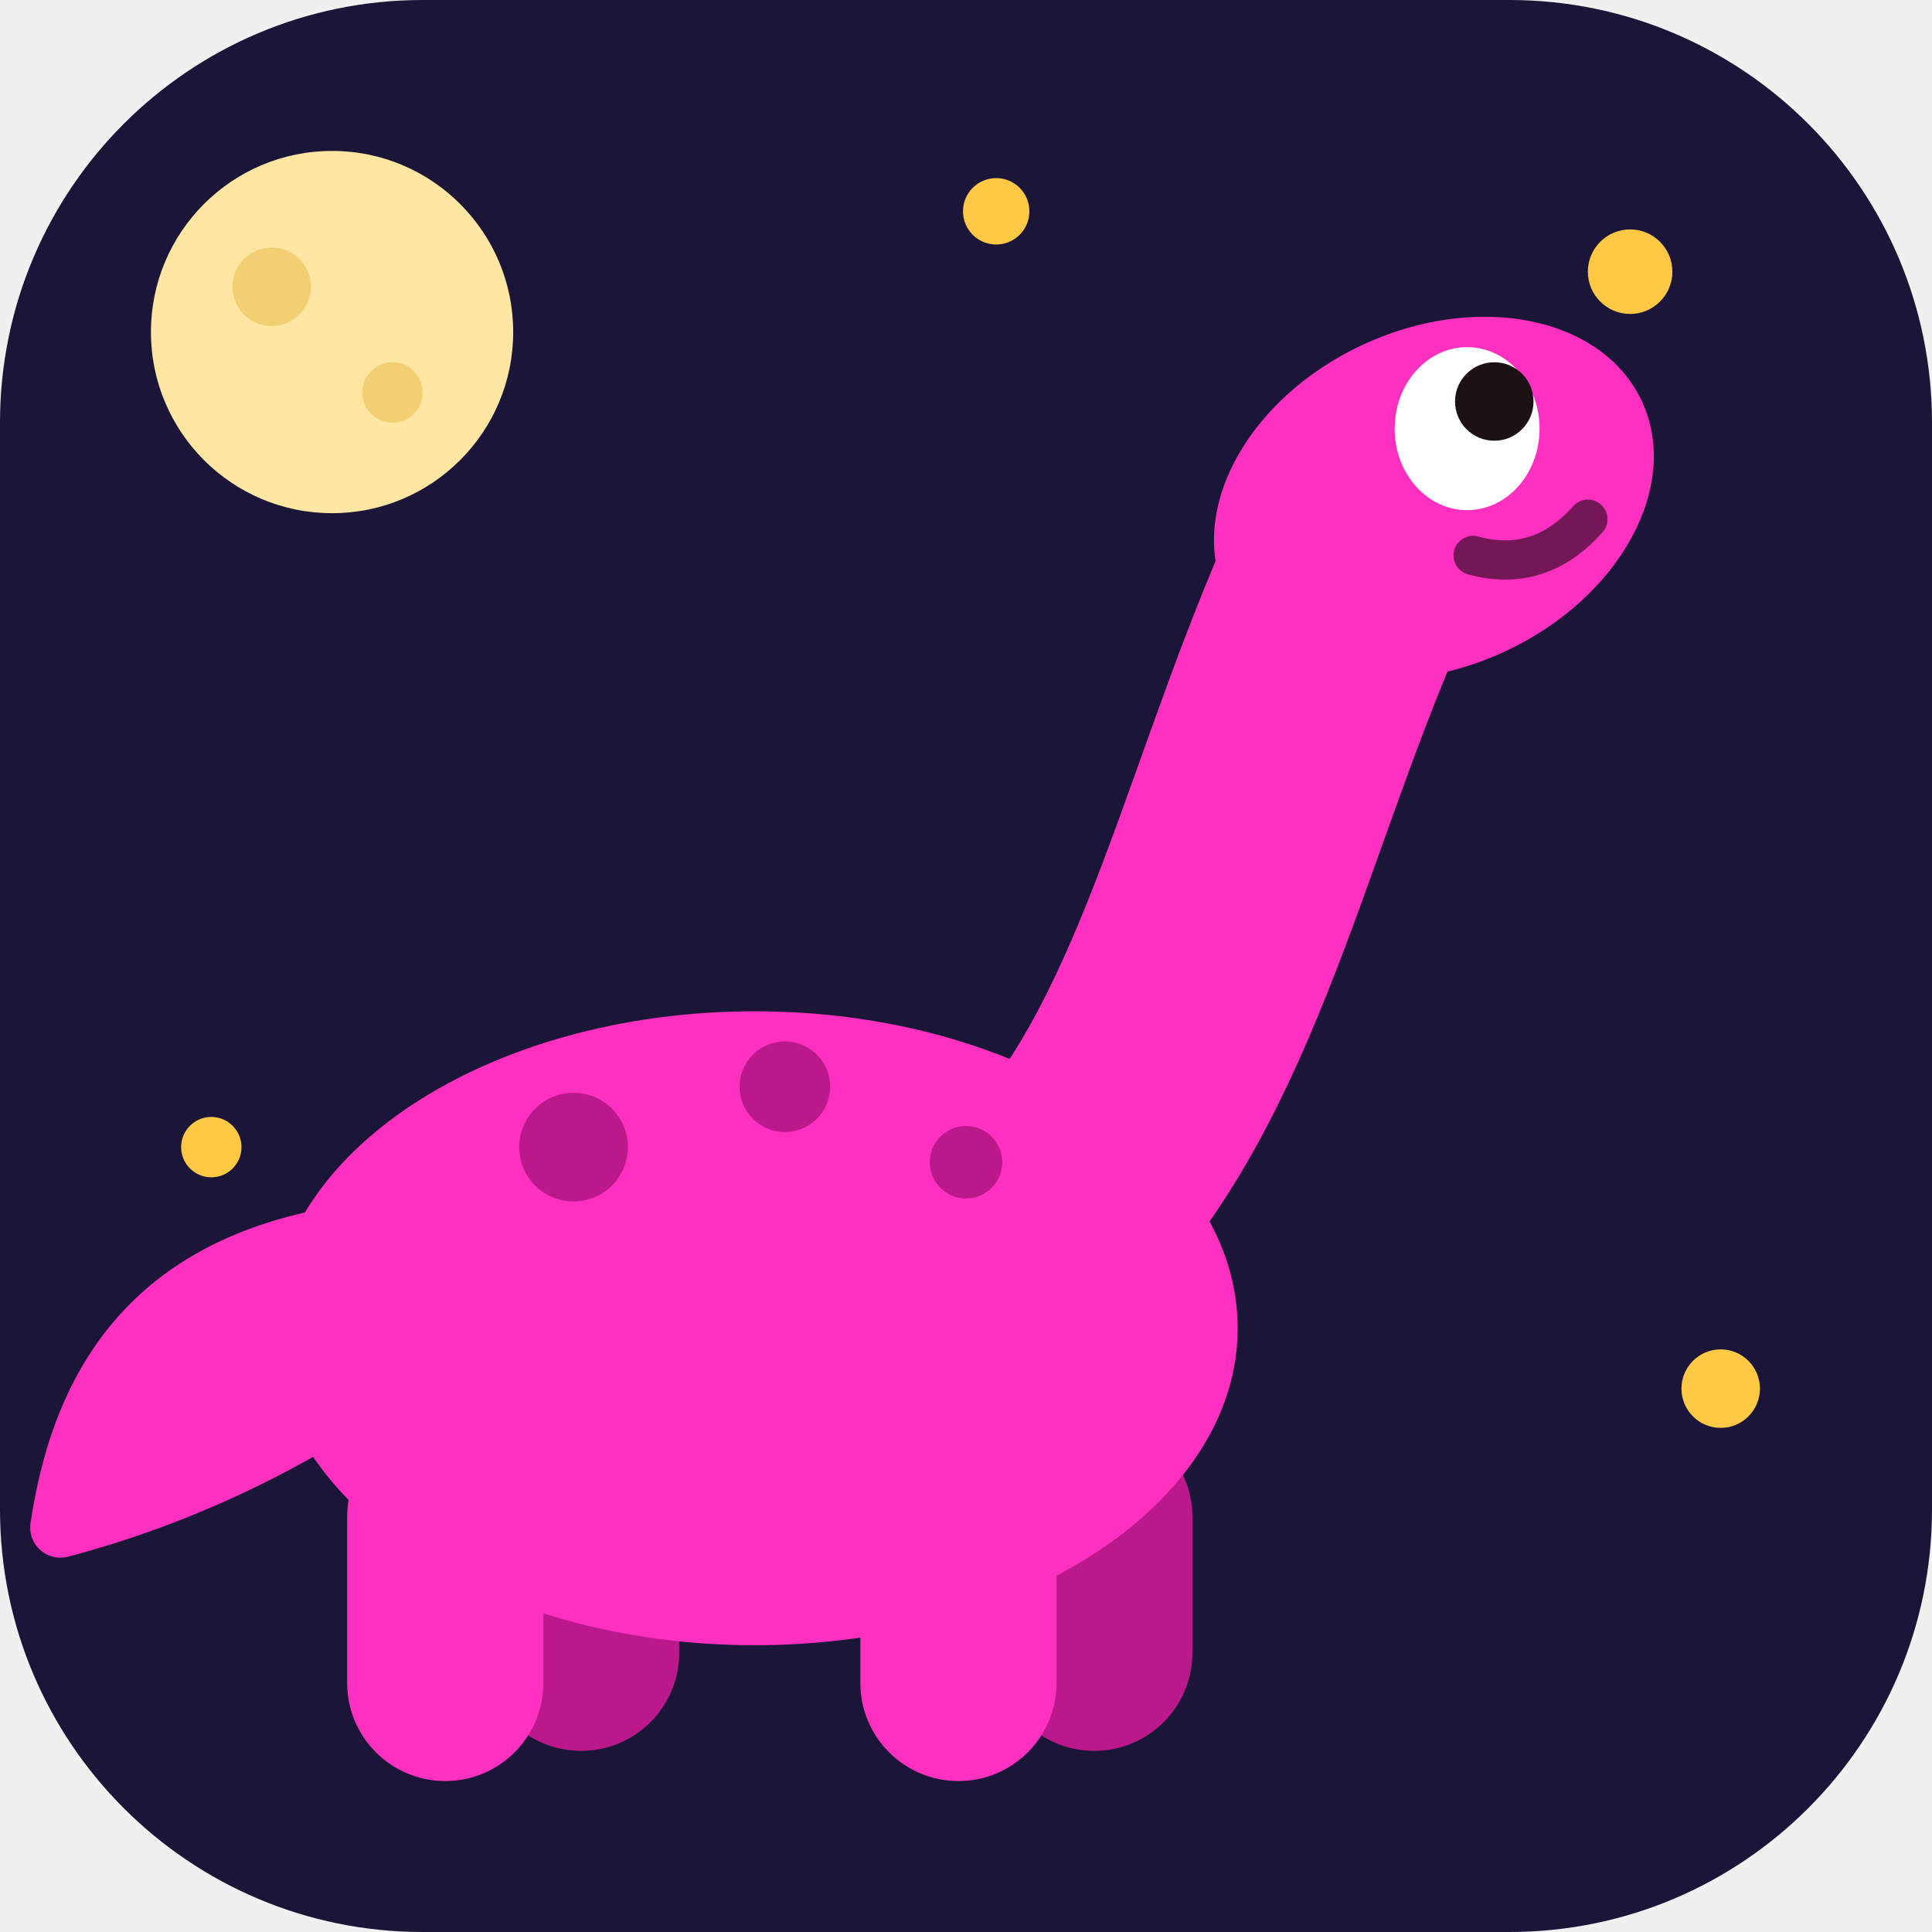
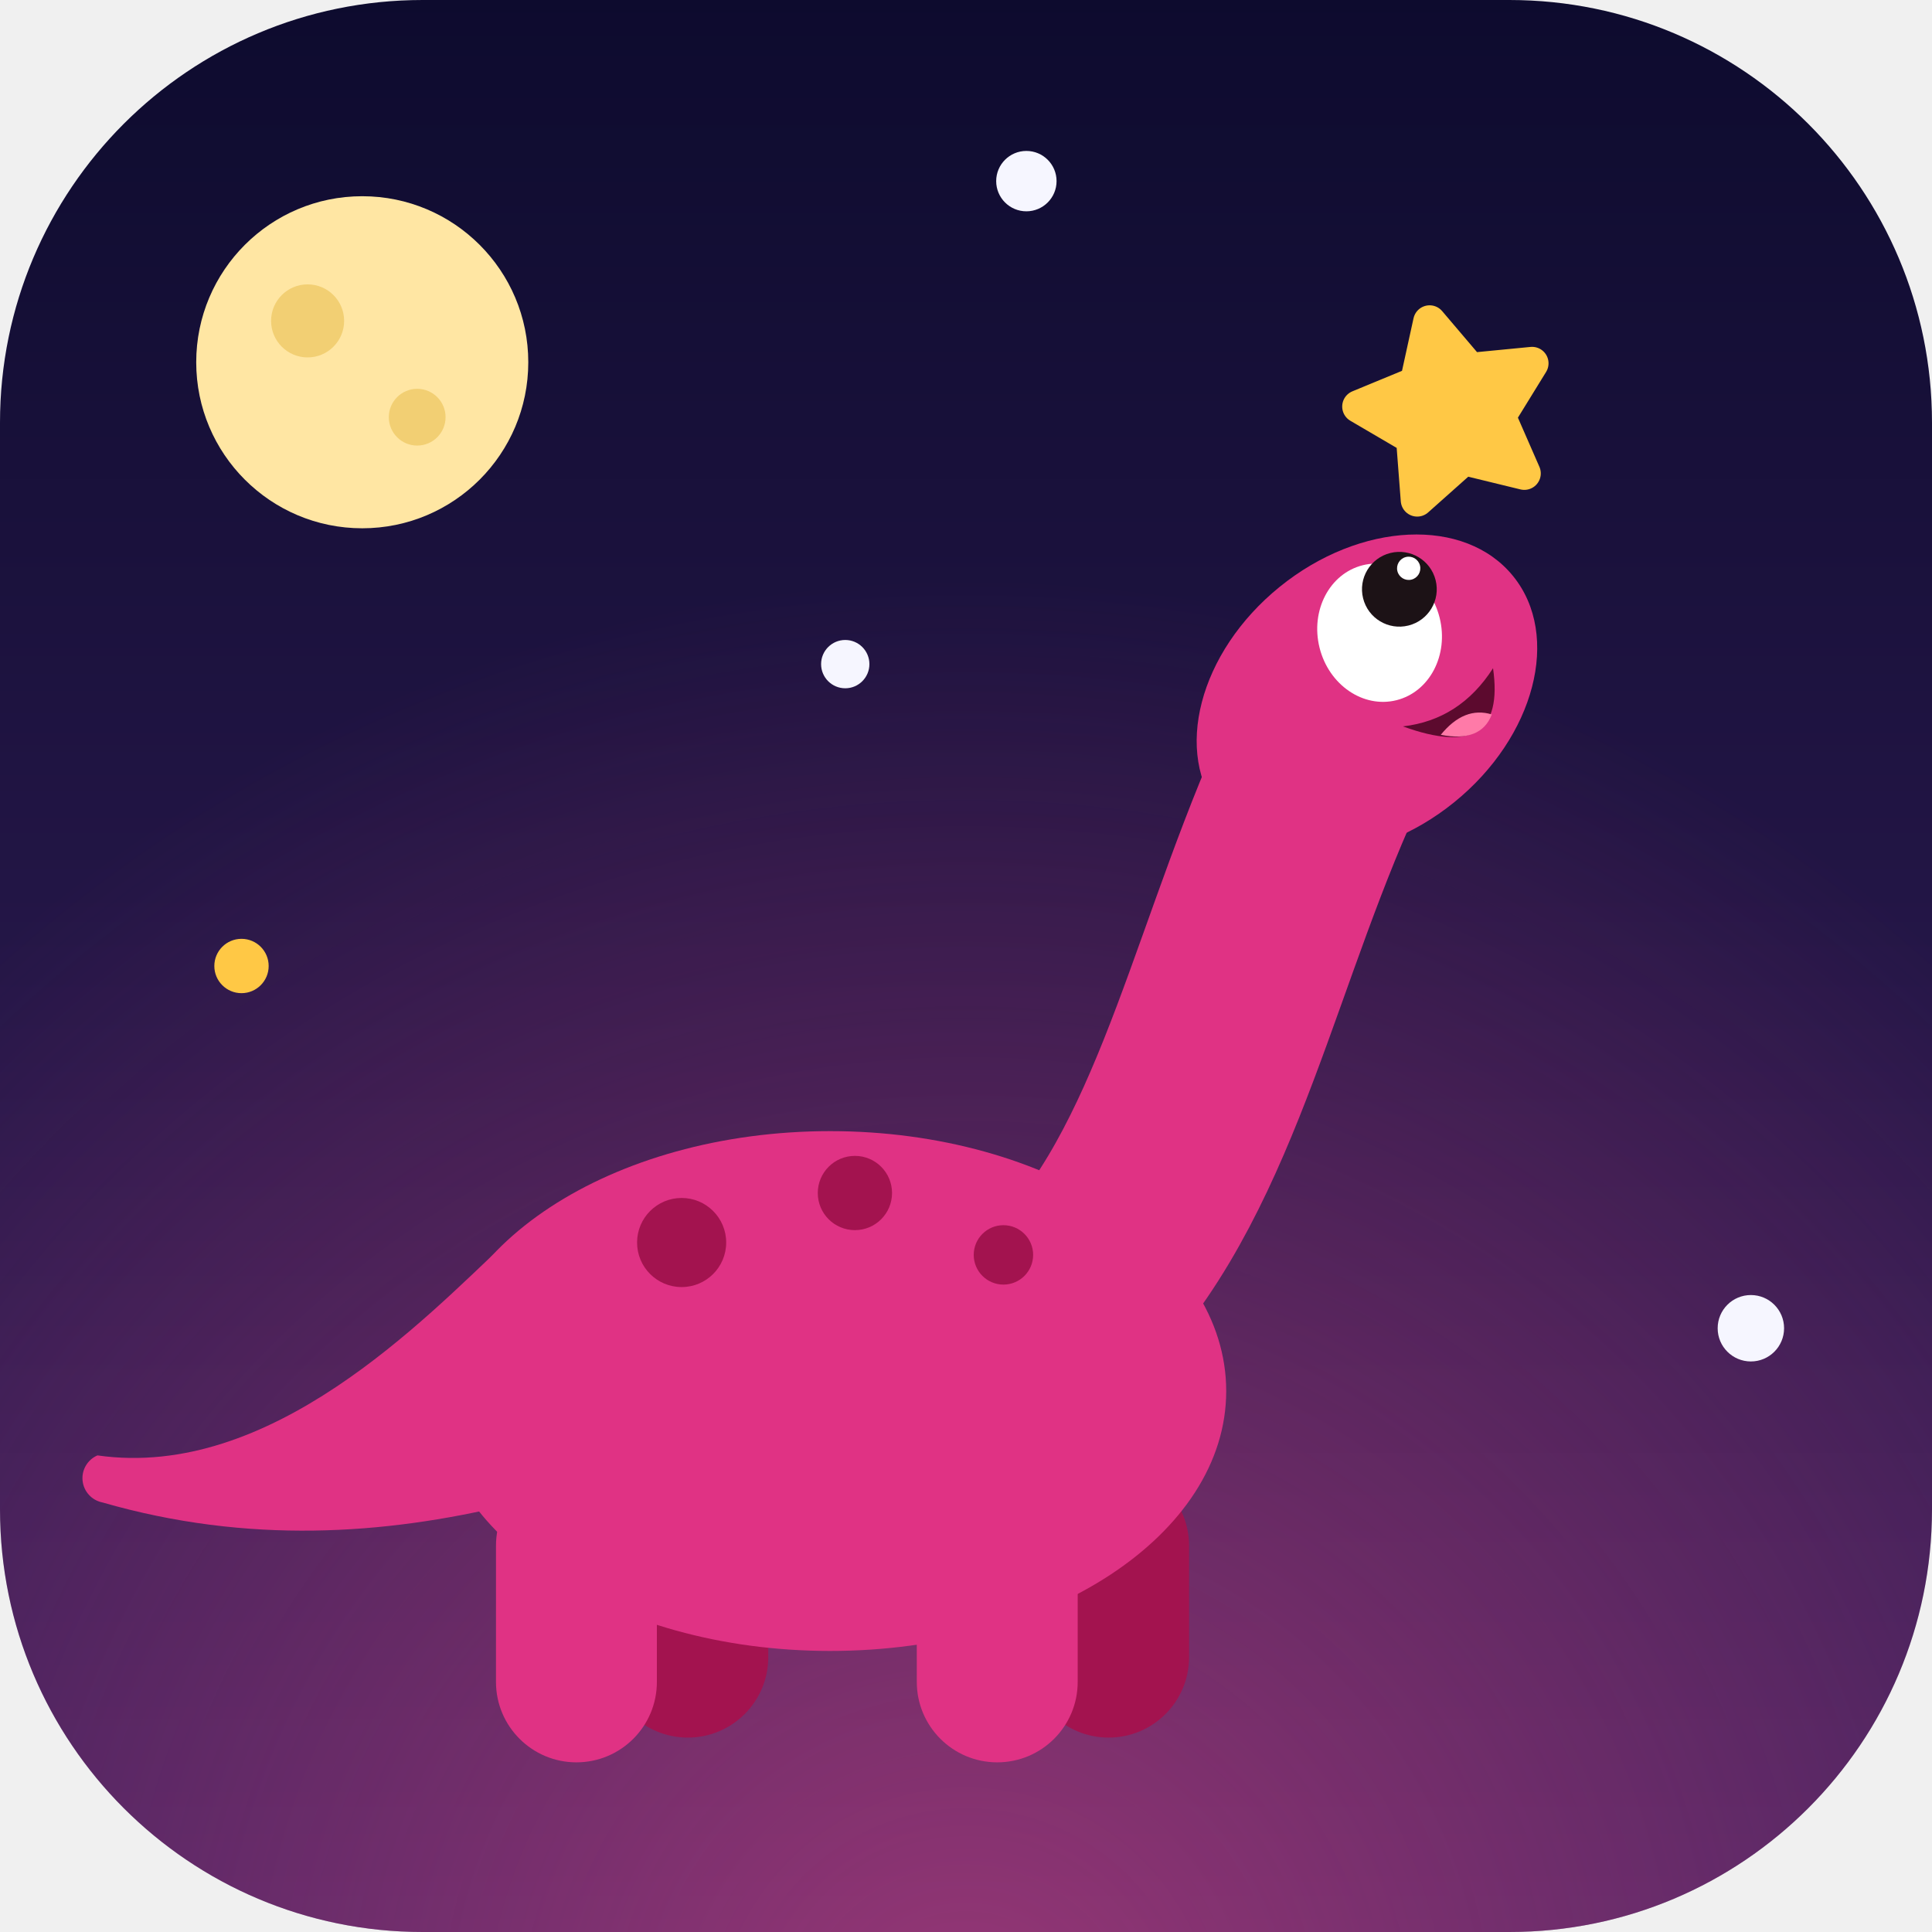
<svg xmlns="http://www.w3.org/2000/svg" viewBox="0 0 64 64">
-   <rect width="64" height="64" rx="14" fill="#1b1638" />
-   <g fill="#ffc845">
-     <circle cx="54" cy="9" r="1.4" />
-     <circle cx="33" cy="7" r="1.1" />
-     <circle cx="57" cy="46" r="1.3" />
-     <circle cx="7" cy="38" r="1" />
+   <defs>
+     <linearGradient id="sky" x2="0" y2="1">
+       <stop offset="0" stop-color="#0d0b2e" />
+       <stop offset="1" stop-color="#3b2160" />
+     </linearGradient>
+     <radialGradient id="glow" cx=".5" cy="1.05" r=".75">
+       <stop offset="0" stop-color="#f04c8a" stop-opacity=".5" />
+       <stop offset="1" stop-color="#f04c8a" stop-opacity="0" />
+     </radialGradient>
+   </defs>
+   <rect width="64" height="64" rx="14" fill="url(#sky)" />
+   <rect width="64" height="64" rx="14" fill="url(#glow)" />
+   <circle cx="12" cy="12" r="5.5" fill="#ffe6a3" />
+   <g fill="#f2cf73">
+     <circle cx="10.19" cy="10.63" r="1.21" />
+     <circle cx="13.82" cy="13.82" r=".94" />
  </g>
-   <circle cx="11" cy="11" r="6" fill="#ffe6a3" />
-   <g fill="#f2cf73">
-     <circle cx="9" cy="9.5" r="1.3" />
-     <circle cx="13" cy="13" r="1" />
+   <g fill="#f6f6ff">
+     <circle cx="34" cy="6" r="1" />
+     <circle cx="58" cy="44" r="1.1" />
+     <circle cx="28" cy="22" r=".8" />
  </g>
-   <g fill="#bb188c">
-     <rect x="16" y="47" width="6.5" height="11" rx="3.25" />
-     <rect x="33" y="47" width="6.5" height="11" rx="3.25" />
-   </g>
-   <g fill="#fe30bf">
-     <path stroke="#fe30bf" stroke-width="2" stroke-linejoin="round" d="M11 41c-5.4 1-8.2 4.2-9 9.6 3.8-1 7.4-2.7 10.4-4.8Z" />
-     <path fill="none" stroke="#fe30bf" stroke-width="8.5" stroke-linecap="round" d="M34 41c5.5-5 7-13.5 10.5-21.5" />
-     <ellipse cx="25" cy="44" rx="16" ry="10.5" />
-     <rect x="11.5" y="47" width="6.5" height="12" rx="3.25" />
-     <rect x="28.5" y="47" width="6.5" height="12" rx="3.25" />
-     <ellipse cx="47.5" cy="16.5" rx="7.6" ry="5.6" transform="rotate(-25 47.5 16.5)" />
-   </g>
-   <ellipse cx="48.6" cy="14.2" rx="2.4" ry="2.7" fill="#fff" />
-   <circle cx="49.5" cy="13.3" r="1.3" fill="#1c1216" />
-   <path fill="none" stroke="#731756" stroke-width="1.3" stroke-linecap="round" d="M48.8 18.4q2.2.6 3.8-1.2" />
-   <g fill="#bb188c">
-     <circle cx="19" cy="38" r="1.8" />
-     <circle cx="26" cy="36" r="1.5" />
-     <circle cx="32" cy="38.5" r="1.2" />
+   <circle cx="8" cy="32" r=".9" fill="#ffc845" />
+   <g transform="translate(7 10) scale(.82)">
+     <g fill="#a3134f">
+       <rect x="16" y="47" width="6.5" height="11" rx="3.25" />
+       <rect x="33" y="47" width="6.5" height="11" rx="3.25" />
+     </g>
+     <g fill="#e03284">
+       <path d="M11.9 38C8.6 41.1 2.4 47.6-4.6 46.6a1 1 0 0 0 .2 1.9C1.5 50.2 7 49.8 12 48.6Z" />
+       <path fill="none" stroke="#e03284" stroke-width="8.5" stroke-linecap="round" d="M34 41c5.5-5 7-13.5 10.5-21.5" />
+       <ellipse cx="25" cy="44" rx="16" ry="10.5" />
+       <rect x="11.5" y="47" width="6.5" height="12" rx="3.25" />
+       <rect x="28.5" y="47" width="6.5" height="12" rx="3.25" />
+     </g>
+     <g fill="#a3134f">
+       <circle cx="19" cy="38" r="1.8" />
+       <circle cx="26" cy="36" r="1.5" />
+       <circle cx="32" cy="38.5" r="1.2" />
+     </g>
+     <g transform="rotate(-14 44.5 19.5)">
+       <ellipse cx="47.5" cy="16.5" rx="7.6" ry="5.6" fill="#e03284" transform="rotate(-25 47.5 16.5)" />
+       <ellipse cx="48.6" cy="14.2" rx="2.5" ry="2.81" fill="#fff" />
+       <circle cx="49.8" cy="12.69" r="1.51" fill="#1c1216" />
+       <circle cx="50.37" cy="11.96" r=".47" fill="#fff" />
+       <path fill="#5c0a2e" d="M48.6 18.1Q50.9 18.4 52.7 16.7Q52.3 20.6 48.6 18.1Z" />
+       <path fill="#ff7aa8" d="M52.2 18.5Q51.5 19.5 50 18.8Q51.2 17.9 52.2 18.5Z" />
+       <polygon fill="#ffc845" stroke="#ffc845" stroke-width="1.33" stroke-linejoin="round" points="53.6 2.5 54.72 4.76 57.21 5.13 55.41 6.89 55.83 9.37 53.6 8.2 51.37 9.37 51.79 6.89 49.99 5.13 52.48 4.76" />
+     </g>
  </g>
</svg>
